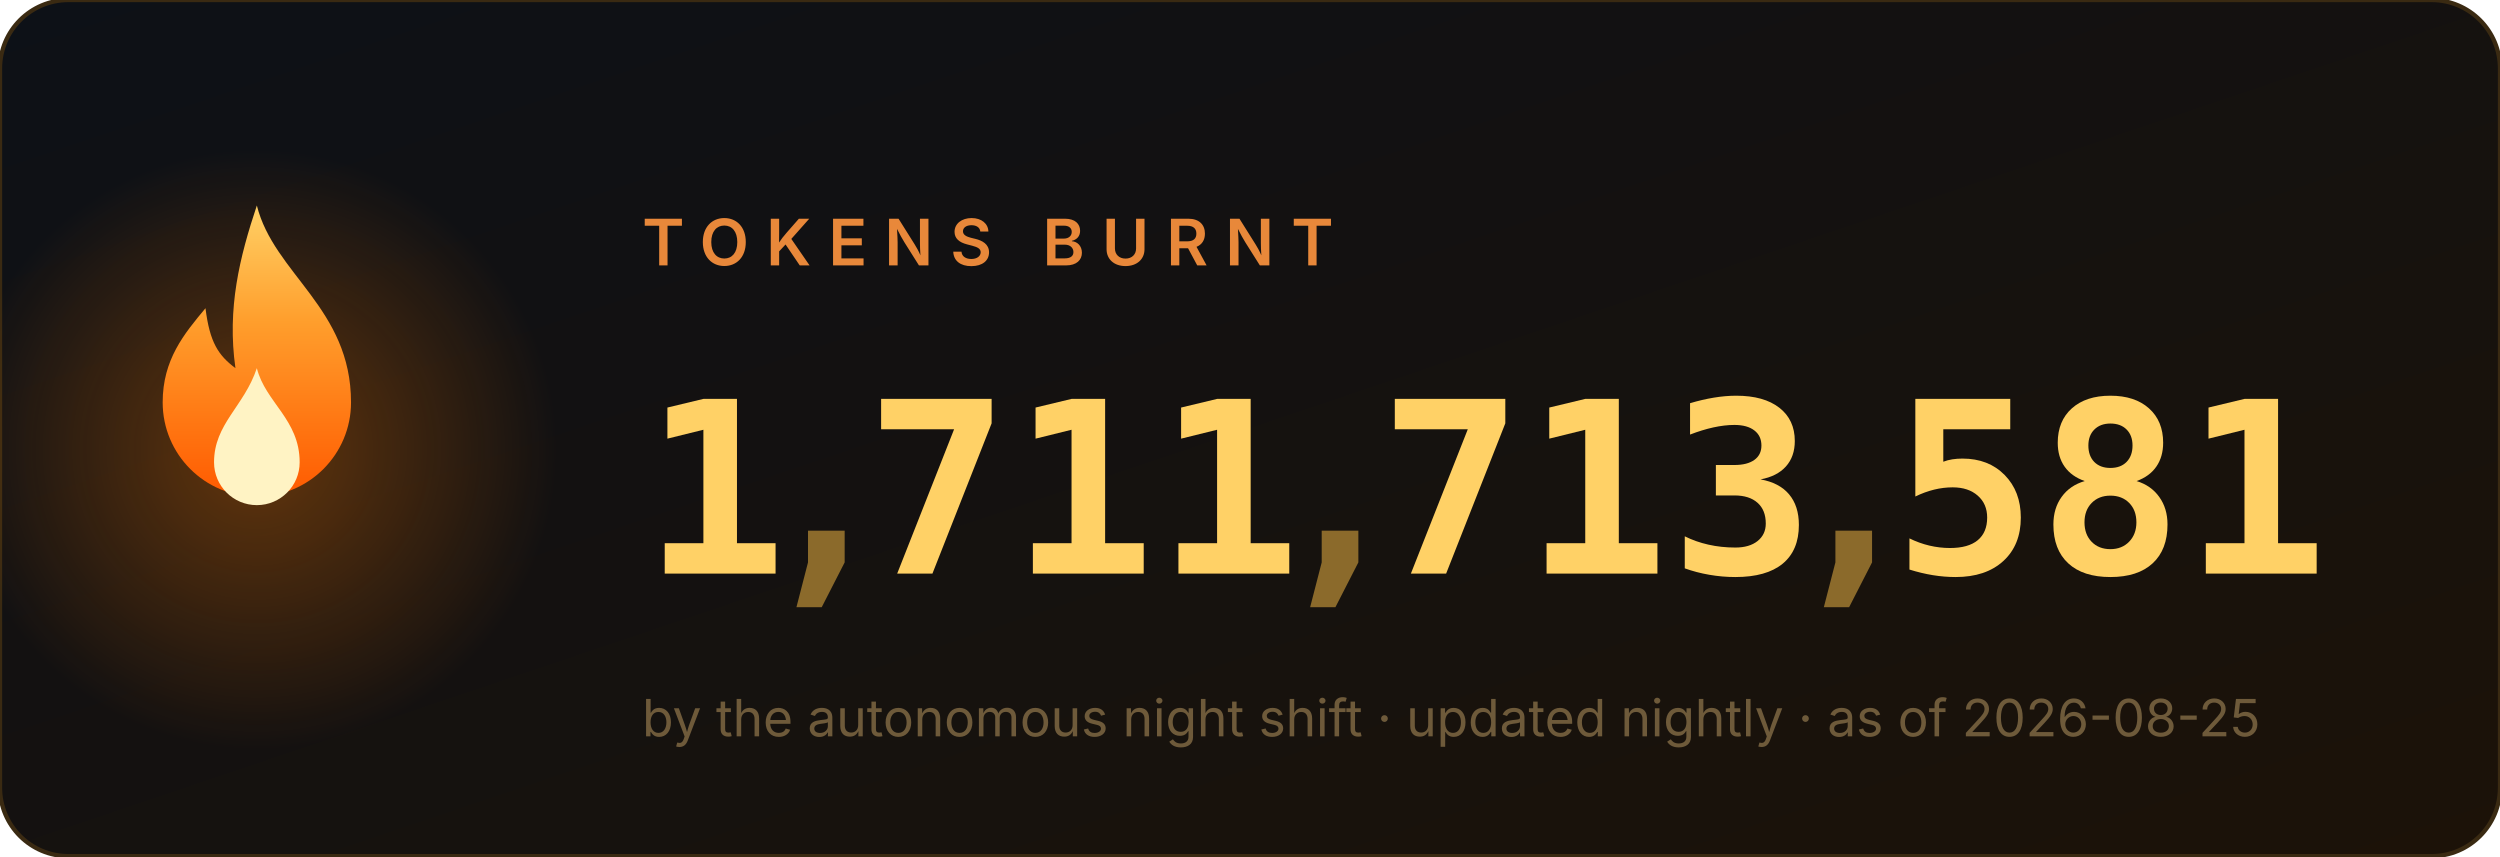
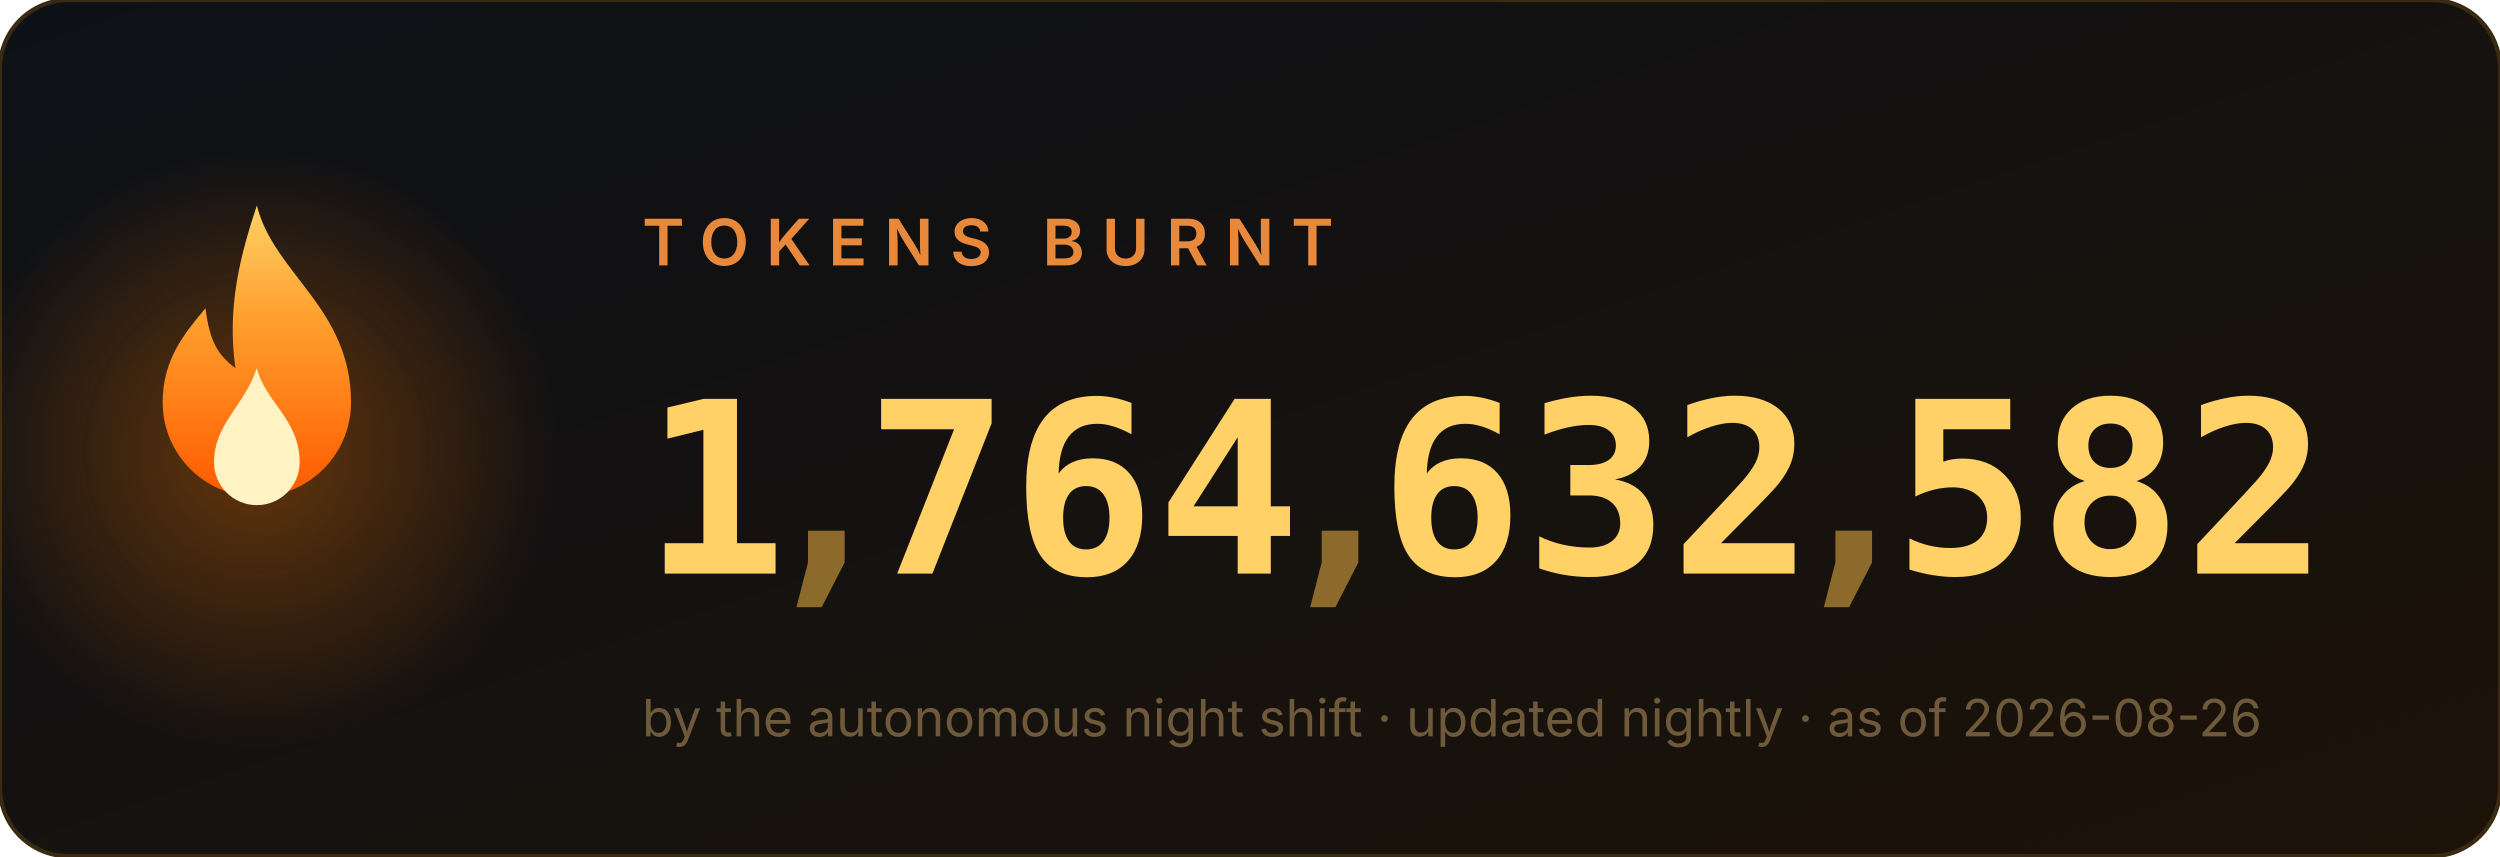
- <svg xmlns="http://www.w3.org/2000/svg" width="584" height="200" viewBox="0 0 584 200" role="img" aria-label="1,711,713,581 tokens burnt">
+ <svg xmlns="http://www.w3.org/2000/svg" width="584" height="200" viewBox="0 0 584 200" role="img" aria-label="1,764,632,582 tokens burnt">
  <style>
.num{font:700 56px ui-monospace,'Cascadia Code',Menlo,Consolas,monospace;fill:#ffd166}
.comma{fill:#8b6a2b}
.label{font:600 15px -apple-system,'Segoe UI',sans-serif;fill:#e8883a;letter-spacing:4px}
.sub{font:400 12px -apple-system,'Segoe UI',sans-serif;fill:#6e5a3a}
</style>
  <defs>
    <linearGradient id="bg" x1="0" y1="0" x2="1" y2="1">
      <stop offset="0" stop-color="#0d1117" />
      <stop offset="1" stop-color="#1c1208" />
    </linearGradient>
    <linearGradient id="fg" x1="0" y1="1" x2="0" y2="0">
      <stop offset="0" stop-color="#ff5a00" />
      <stop offset=".6" stop-color="#ff9e2c" />
      <stop offset="1" stop-color="#ffd166" />
    </linearGradient>
    <radialGradient id="halo">
      <stop offset="0" stop-color="#ff7b00" />
      <stop offset="1" stop-color="#ff7b00" stop-opacity="0" />
    </radialGradient>
  </defs>
  <rect width="584" height="200" rx="16" fill="url(#bg)" stroke="#3a2a12" />
  <circle cx="60" cy="105" r="70" fill="url(#halo)" opacity=".35">
    <animate attributeName="opacity" values=".25;.55;.25" dur="2.2s" repeatCount="indefinite" />
  </circle>
  <g transform="translate(60,128)">
    <g>
      <animateTransform attributeName="transform" type="scale" values="1 1;.95 1.1;1 1" dur="1.6s" repeatCount="indefinite" additive="sum" calcMode="spline" keySplines=".4 0 .6 1;.4 0 .6 1" />
      <path d="M0 -80c4 16 22 24 22 46a22 22 0 1 1-44 0c0-10 5-16 10-22 1 8 3 11 7 14-2-14 1-26 5-38z" fill="url(#fg)" />
      <path d="M0 -42c2 8 10 12 10 22a10 10 0 1 1-20 0c0-9 7-13 10-22z" fill="#fff3c4">
        <animateTransform attributeName="transform" type="scale" values="1 1;1.06 .92;1 1" dur="1.1s" repeatCount="indefinite" additive="sum" calcMode="spline" keySplines=".4 0 .6 1;.4 0 .6 1" />
      </path>
    </g>
  </g>
  <text x="150" y="62" class="label">TOKENS BURNT</text>
  <svg x="150" y="84" width="34" height="64" viewBox="0 0 34 64">
    <g transform="translate(0,-64)">
      <g>
        <animateTransform attributeName="transform" type="translate" values="0 64;0 64;0 0" keyTimes="0;0.000;1" dur="0.97s" begin="0s" fill="freeze" additive="sum" calcMode="spline" keySplines="0 0 1 1;.2 .7 .3 1" />
        <text x="17" y="50" class="num" text-anchor="middle">0</text>
        <text x="17" y="114" class="num" text-anchor="middle">1</text>
        <text x="17" y="178" class="num" text-anchor="middle">2</text>
        <text x="17" y="242" class="num" text-anchor="middle">3</text>
        <text x="17" y="306" class="num" text-anchor="middle">4</text>
        <text x="17" y="370" class="num" text-anchor="middle">5</text>
        <text x="17" y="434" class="num" text-anchor="middle">6</text>
        <text x="17" y="498" class="num" text-anchor="middle">7</text>
        <text x="17" y="562" class="num" text-anchor="middle">8</text>
        <text x="17" y="626" class="num" text-anchor="middle">9</text>
      </g>
    </g>
  </svg>
  <text x="193" y="134" class="num comma" text-anchor="middle">,</text>
  <svg x="202" y="84" width="34" height="64" viewBox="0 0 34 64">
    <g transform="translate(0,-448)">
      <g>
        <animateTransform attributeName="transform" type="translate" values="0 448;0 448;0 0" keyTimes="0;0.147;1" dur="1.63s" begin="0s" fill="freeze" additive="sum" calcMode="spline" keySplines="0 0 1 1;.2 .7 .3 1" />
        <text x="17" y="50" class="num" text-anchor="middle">0</text>
        <text x="17" y="114" class="num" text-anchor="middle">1</text>
        <text x="17" y="178" class="num" text-anchor="middle">2</text>
        <text x="17" y="242" class="num" text-anchor="middle">3</text>
        <text x="17" y="306" class="num" text-anchor="middle">4</text>
        <text x="17" y="370" class="num" text-anchor="middle">5</text>
        <text x="17" y="434" class="num" text-anchor="middle">6</text>
        <text x="17" y="498" class="num" text-anchor="middle">7</text>
        <text x="17" y="562" class="num" text-anchor="middle">8</text>
        <text x="17" y="626" class="num" text-anchor="middle">9</text>
      </g>
    </g>
  </svg>
  <svg x="236" y="84" width="34" height="64" viewBox="0 0 34 64">
-     <g transform="translate(0,-64)">
-       <g>
-         <animateTransform attributeName="transform" type="translate" values="0 64;0 64;0 0" keyTimes="0;0.271;1" dur="1.33s" begin="0s" fill="freeze" additive="sum" calcMode="spline" keySplines="0 0 1 1;.2 .7 .3 1" />
+     <g transform="translate(0,-384)">
+       <g>
+         <animateTransform attributeName="transform" type="translate" values="0 384;0 384;0 0" keyTimes="0;0.214;1" dur="1.68s" begin="0s" fill="freeze" additive="sum" calcMode="spline" keySplines="0 0 1 1;.2 .7 .3 1" />
        <text x="17" y="50" class="num" text-anchor="middle">0</text>
        <text x="17" y="114" class="num" text-anchor="middle">1</text>
        <text x="17" y="178" class="num" text-anchor="middle">2</text>
        <text x="17" y="242" class="num" text-anchor="middle">3</text>
        <text x="17" y="306" class="num" text-anchor="middle">4</text>
        <text x="17" y="370" class="num" text-anchor="middle">5</text>
        <text x="17" y="434" class="num" text-anchor="middle">6</text>
        <text x="17" y="498" class="num" text-anchor="middle">7</text>
        <text x="17" y="562" class="num" text-anchor="middle">8</text>
        <text x="17" y="626" class="num" text-anchor="middle">9</text>
      </g>
    </g>
  </svg>
  <svg x="270" y="84" width="34" height="64" viewBox="0 0 34 64">
-     <g transform="translate(0,-64)">
-       <g>
-         <animateTransform attributeName="transform" type="translate" values="0 64;0 64;0 0" keyTimes="0;0.331;1" dur="1.45s" begin="0s" fill="freeze" additive="sum" calcMode="spline" keySplines="0 0 1 1;.2 .7 .3 1" />
+     <g transform="translate(0,-256)">
+       <g>
+         <animateTransform attributeName="transform" type="translate" values="0 256;0 256;0 0" keyTimes="0;0.289;1" dur="1.66s" begin="0s" fill="freeze" additive="sum" calcMode="spline" keySplines="0 0 1 1;.2 .7 .3 1" />
        <text x="17" y="50" class="num" text-anchor="middle">0</text>
        <text x="17" y="114" class="num" text-anchor="middle">1</text>
        <text x="17" y="178" class="num" text-anchor="middle">2</text>
        <text x="17" y="242" class="num" text-anchor="middle">3</text>
        <text x="17" y="306" class="num" text-anchor="middle">4</text>
        <text x="17" y="370" class="num" text-anchor="middle">5</text>
        <text x="17" y="434" class="num" text-anchor="middle">6</text>
        <text x="17" y="498" class="num" text-anchor="middle">7</text>
        <text x="17" y="562" class="num" text-anchor="middle">8</text>
        <text x="17" y="626" class="num" text-anchor="middle">9</text>
      </g>
    </g>
  </svg>
  <text x="313" y="134" class="num comma" text-anchor="middle">,</text>
  <svg x="322" y="84" width="34" height="64" viewBox="0 0 34 64">
-     <g transform="translate(0,-448)">
-       <g>
-         <animateTransform attributeName="transform" type="translate" values="0 448;0 448;0 0" keyTimes="0;0.341;1" dur="2.11s" begin="0s" fill="freeze" additive="sum" calcMode="spline" keySplines="0 0 1 1;.2 .7 .3 1" />
+     <g transform="translate(0,-384)">
+       <g>
+         <animateTransform attributeName="transform" type="translate" values="0 384;0 384;0 0" keyTimes="0;0.353;1" dur="2.04s" begin="0s" fill="freeze" additive="sum" calcMode="spline" keySplines="0 0 1 1;.2 .7 .3 1" />
        <text x="17" y="50" class="num" text-anchor="middle">0</text>
        <text x="17" y="114" class="num" text-anchor="middle">1</text>
        <text x="17" y="178" class="num" text-anchor="middle">2</text>
        <text x="17" y="242" class="num" text-anchor="middle">3</text>
        <text x="17" y="306" class="num" text-anchor="middle">4</text>
        <text x="17" y="370" class="num" text-anchor="middle">5</text>
        <text x="17" y="434" class="num" text-anchor="middle">6</text>
        <text x="17" y="498" class="num" text-anchor="middle">7</text>
        <text x="17" y="562" class="num" text-anchor="middle">8</text>
        <text x="17" y="626" class="num" text-anchor="middle">9</text>
      </g>
    </g>
  </svg>
  <svg x="356" y="84" width="34" height="64" viewBox="0 0 34 64">
-     <g transform="translate(0,-64)">
-       <g>
-         <animateTransform attributeName="transform" type="translate" values="0 64;0 64;0 0" keyTimes="0;0.464;1" dur="1.81s" begin="0s" fill="freeze" additive="sum" calcMode="spline" keySplines="0 0 1 1;.2 .7 .3 1" />
+     <g transform="translate(0,-192)">
+       <g>
+         <animateTransform attributeName="transform" type="translate" values="0 192;0 192;0 0" keyTimes="0;0.431;1" dur="1.95s" begin="0s" fill="freeze" additive="sum" calcMode="spline" keySplines="0 0 1 1;.2 .7 .3 1" />
        <text x="17" y="50" class="num" text-anchor="middle">0</text>
        <text x="17" y="114" class="num" text-anchor="middle">1</text>
        <text x="17" y="178" class="num" text-anchor="middle">2</text>
        <text x="17" y="242" class="num" text-anchor="middle">3</text>
        <text x="17" y="306" class="num" text-anchor="middle">4</text>
        <text x="17" y="370" class="num" text-anchor="middle">5</text>
        <text x="17" y="434" class="num" text-anchor="middle">6</text>
        <text x="17" y="498" class="num" text-anchor="middle">7</text>
        <text x="17" y="562" class="num" text-anchor="middle">8</text>
        <text x="17" y="626" class="num" text-anchor="middle">9</text>
      </g>
    </g>
  </svg>
  <svg x="390" y="84" width="34" height="64" viewBox="0 0 34 64">
-     <g transform="translate(0,-192)">
-       <g>
-         <animateTransform attributeName="transform" type="translate" values="0 192;0 192;0 0" keyTimes="0;0.464;1" dur="2.07s" begin="0s" fill="freeze" additive="sum" calcMode="spline" keySplines="0 0 1 1;.2 .7 .3 1" />
+     <g transform="translate(0,-128)">
+       <g>
+         <animateTransform attributeName="transform" type="translate" values="0 128;0 128;0 0" keyTimes="0;0.480;1" dur="2.00s" begin="0s" fill="freeze" additive="sum" calcMode="spline" keySplines="0 0 1 1;.2 .7 .3 1" />
        <text x="17" y="50" class="num" text-anchor="middle">0</text>
        <text x="17" y="114" class="num" text-anchor="middle">1</text>
        <text x="17" y="178" class="num" text-anchor="middle">2</text>
        <text x="17" y="242" class="num" text-anchor="middle">3</text>
        <text x="17" y="306" class="num" text-anchor="middle">4</text>
        <text x="17" y="370" class="num" text-anchor="middle">5</text>
        <text x="17" y="434" class="num" text-anchor="middle">6</text>
        <text x="17" y="498" class="num" text-anchor="middle">7</text>
        <text x="17" y="562" class="num" text-anchor="middle">8</text>
        <text x="17" y="626" class="num" text-anchor="middle">9</text>
      </g>
    </g>
  </svg>
  <text x="433" y="134" class="num comma" text-anchor="middle">,</text>
  <svg x="442" y="84" width="34" height="64" viewBox="0 0 34 64">
    <g transform="translate(0,-320)">
      <g>
        <animateTransform attributeName="transform" type="translate" values="0 320;0 320;0 0" keyTimes="0;0.490;1" dur="2.45s" begin="0s" fill="freeze" additive="sum" calcMode="spline" keySplines="0 0 1 1;.2 .7 .3 1" />
        <text x="17" y="50" class="num" text-anchor="middle">0</text>
        <text x="17" y="114" class="num" text-anchor="middle">1</text>
        <text x="17" y="178" class="num" text-anchor="middle">2</text>
        <text x="17" y="242" class="num" text-anchor="middle">3</text>
        <text x="17" y="306" class="num" text-anchor="middle">4</text>
        <text x="17" y="370" class="num" text-anchor="middle">5</text>
        <text x="17" y="434" class="num" text-anchor="middle">6</text>
        <text x="17" y="498" class="num" text-anchor="middle">7</text>
        <text x="17" y="562" class="num" text-anchor="middle">8</text>
        <text x="17" y="626" class="num" text-anchor="middle">9</text>
      </g>
    </g>
  </svg>
  <svg x="476" y="84" width="34" height="64" viewBox="0 0 34 64">
    <g transform="translate(0,-512)">
      <g>
        <animateTransform attributeName="transform" type="translate" values="0 512;0 512;0 0" keyTimes="0;0.475;1" dur="2.78s" begin="0s" fill="freeze" additive="sum" calcMode="spline" keySplines="0 0 1 1;.2 .7 .3 1" />
        <text x="17" y="50" class="num" text-anchor="middle">0</text>
        <text x="17" y="114" class="num" text-anchor="middle">1</text>
        <text x="17" y="178" class="num" text-anchor="middle">2</text>
        <text x="17" y="242" class="num" text-anchor="middle">3</text>
        <text x="17" y="306" class="num" text-anchor="middle">4</text>
        <text x="17" y="370" class="num" text-anchor="middle">5</text>
        <text x="17" y="434" class="num" text-anchor="middle">6</text>
        <text x="17" y="498" class="num" text-anchor="middle">7</text>
        <text x="17" y="562" class="num" text-anchor="middle">8</text>
        <text x="17" y="626" class="num" text-anchor="middle">9</text>
      </g>
    </g>
  </svg>
  <svg x="510" y="84" width="34" height="64" viewBox="0 0 34 64">
-     <g transform="translate(0,-64)">
-       <g>
-         <animateTransform attributeName="transform" type="translate" values="0 64;0 64;0 0" keyTimes="0;0.598;1" dur="2.41s" begin="0s" fill="freeze" additive="sum" calcMode="spline" keySplines="0 0 1 1;.2 .7 .3 1" />
-         <text x="17" y="50" class="num" text-anchor="middle">0</text>
-         <text x="17" y="114" class="num" text-anchor="middle">1</text>
-         <text x="17" y="178" class="num" text-anchor="middle">2</text>
-         <text x="17" y="242" class="num" text-anchor="middle">3</text>
-         <text x="17" y="306" class="num" text-anchor="middle">4</text>
-         <text x="17" y="370" class="num" text-anchor="middle">5</text>
-         <text x="17" y="434" class="num" text-anchor="middle">6</text>
-         <text x="17" y="498" class="num" text-anchor="middle">7</text>
-         <text x="17" y="562" class="num" text-anchor="middle">8</text>
-         <text x="17" y="626" class="num" text-anchor="middle">9</text>
-       </g>
-     </g>
-   </svg>
-   <text x="150" y="172" class="sub">by the autonomous night shift · updated nightly · as of 2026-08-25</text>
+     <g transform="translate(0,-128)">
+       <g>
+         <animateTransform attributeName="transform" type="translate" values="0 128;0 128;0 0" keyTimes="0;0.581;1" dur="2.48s" begin="0s" fill="freeze" additive="sum" calcMode="spline" keySplines="0 0 1 1;.2 .7 .3 1" />
+         <text x="17" y="50" class="num" text-anchor="middle">0</text>
+         <text x="17" y="114" class="num" text-anchor="middle">1</text>
+         <text x="17" y="178" class="num" text-anchor="middle">2</text>
+         <text x="17" y="242" class="num" text-anchor="middle">3</text>
+         <text x="17" y="306" class="num" text-anchor="middle">4</text>
+         <text x="17" y="370" class="num" text-anchor="middle">5</text>
+         <text x="17" y="434" class="num" text-anchor="middle">6</text>
+         <text x="17" y="498" class="num" text-anchor="middle">7</text>
+         <text x="17" y="562" class="num" text-anchor="middle">8</text>
+         <text x="17" y="626" class="num" text-anchor="middle">9</text>
+       </g>
+     </g>
+   </svg>
+   <text x="150" y="172" class="sub">by the autonomous night shift · updated nightly · as of 2026-08-26</text>
</svg>
